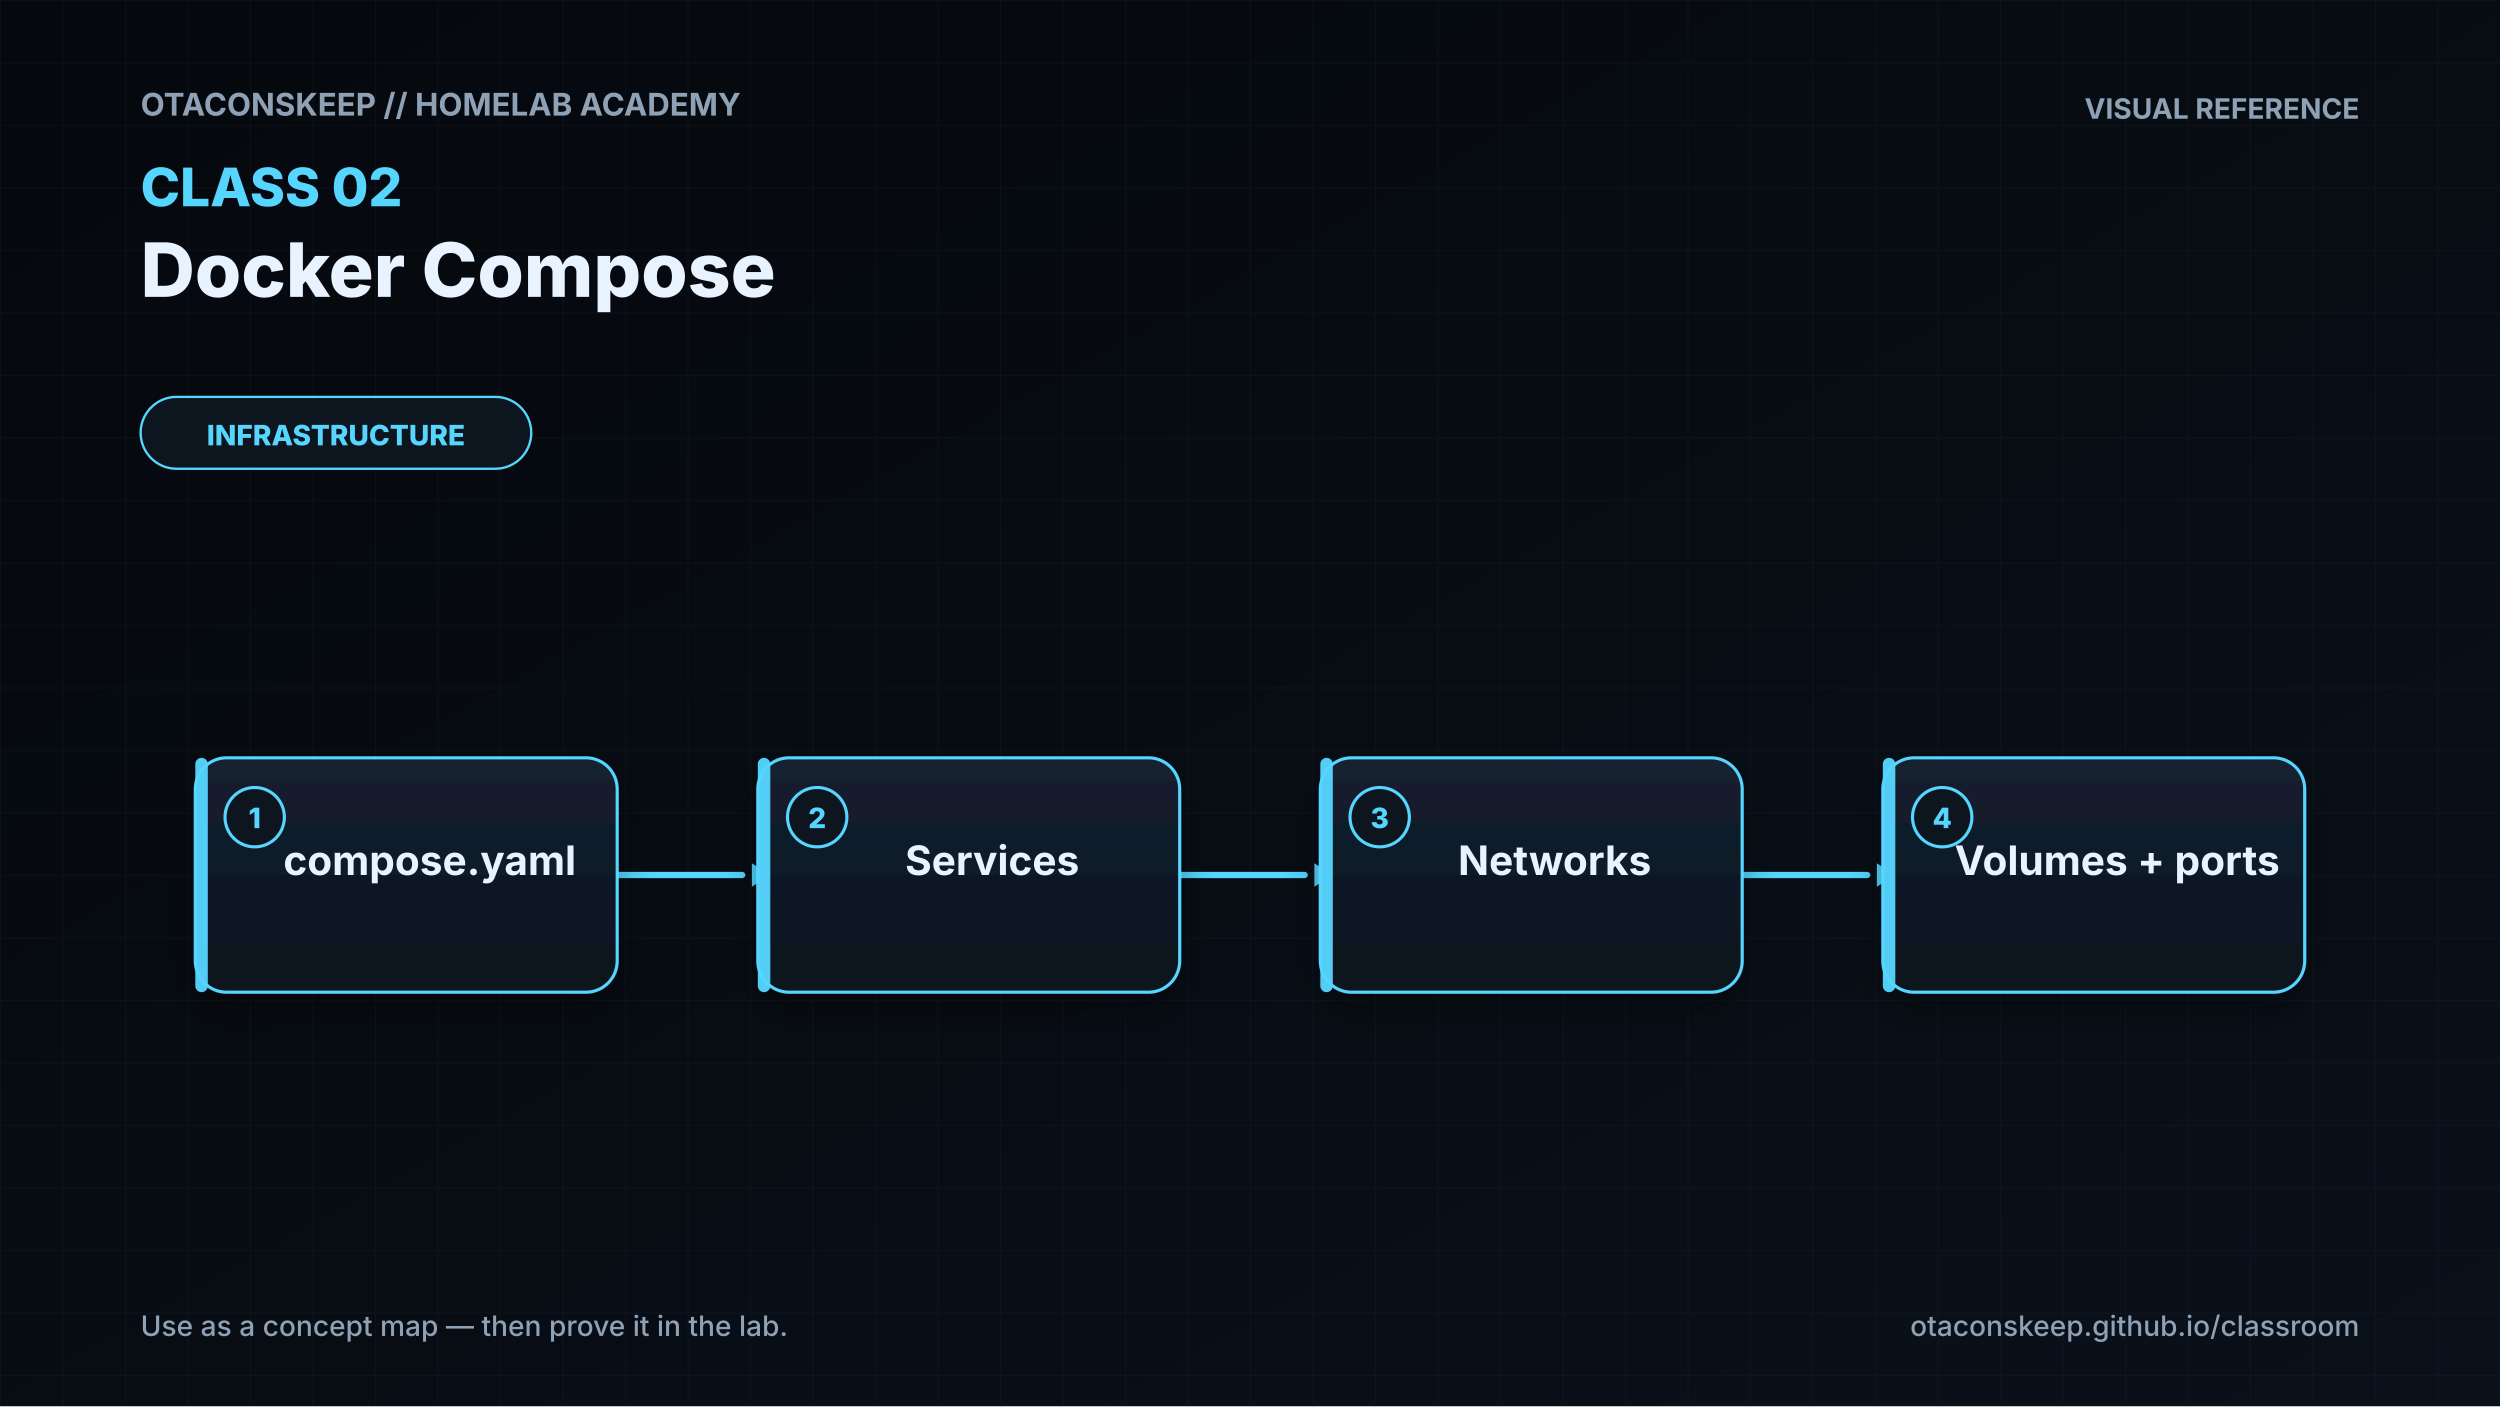
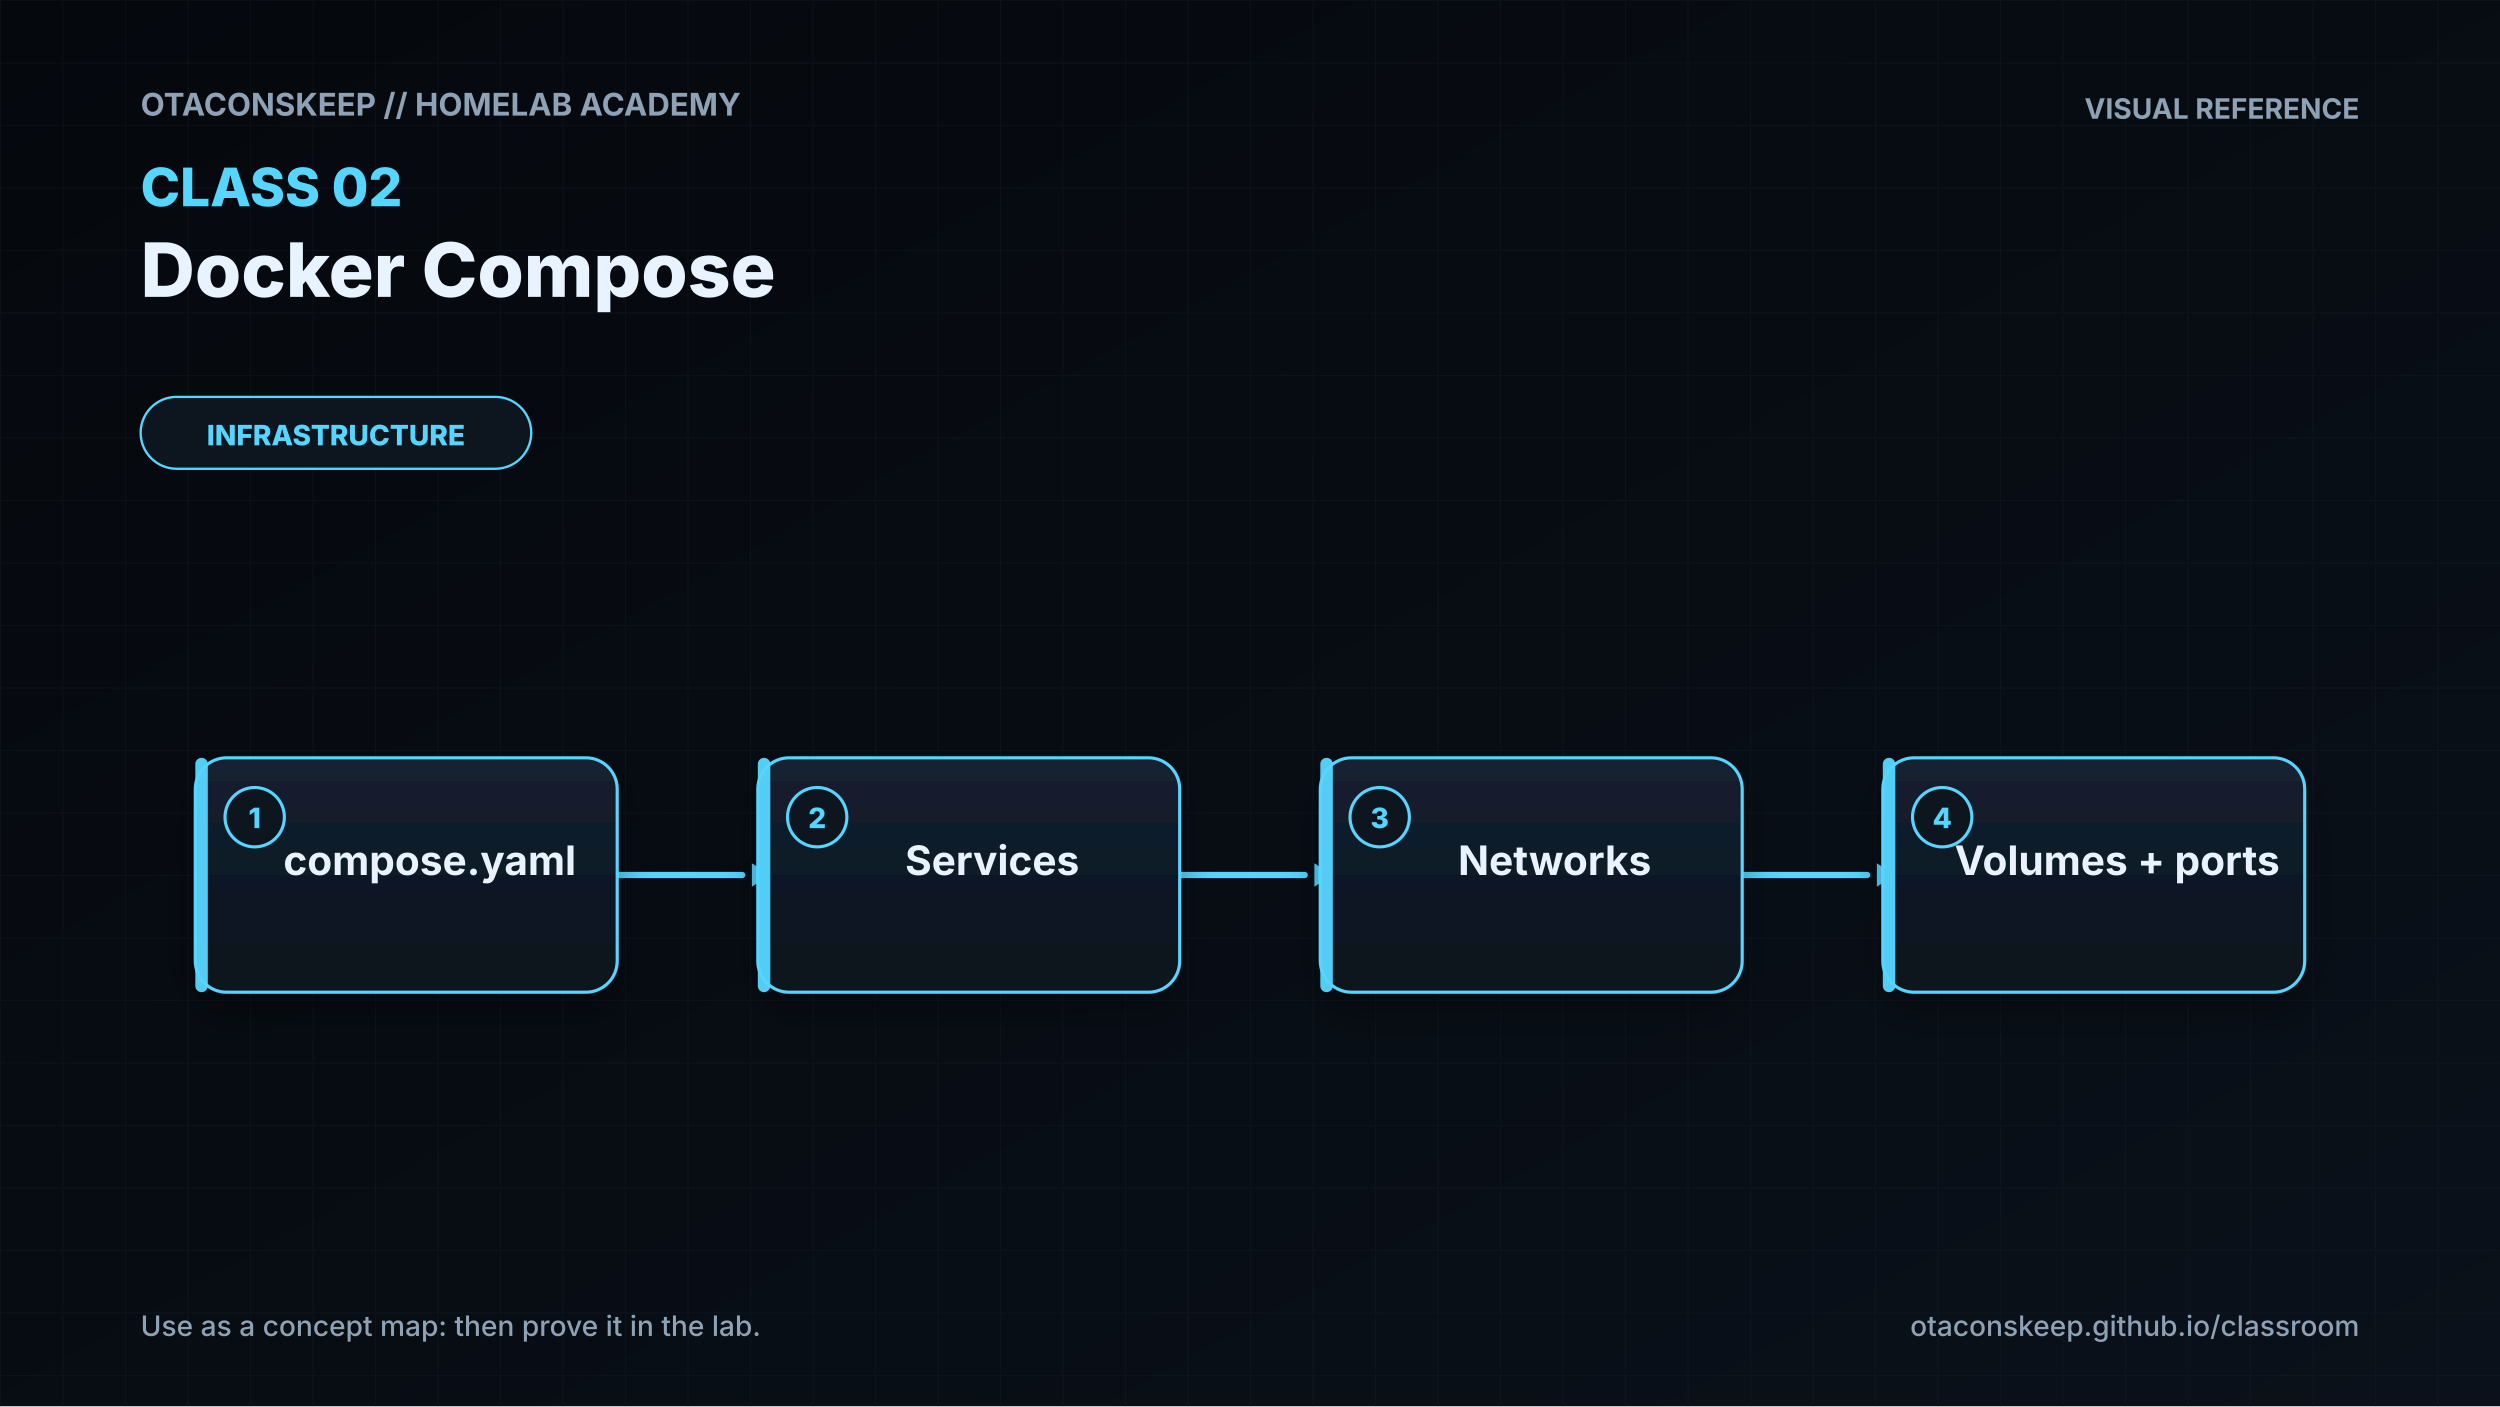
<svg xmlns="http://www.w3.org/2000/svg" width="1600" height="900" viewBox="0 0 1600 900">
  <defs>
    <linearGradient id="bg" x1="0" y1="0" x2="1" y2="1">
      <stop offset="0" stop-color="#05080d" />
      <stop offset="1" stop-color="#0a111a" />
    </linearGradient>
    <linearGradient id="glass" x1="0" y1="0" x2="0" y2="1">
      <stop offset="0" stop-color="#142131" />
      <stop offset="1" stop-color="#0b121b" />
    </linearGradient>
    <filter id="shadow" x="-30%" y="-30%" width="160%" height="160%">
      <feDropShadow dx="0" dy="12" stdDeviation="12" flood-color="#000" flood-opacity="0.35" />
    </filter>
    <filter id="glow">
      <feGaussianBlur stdDeviation="4" result="blur" />
      <feMerge>
        <feMergeNode in="blur" />
        <feMergeNode in="SourceGraphic" />
      </feMerge>
    </filter>
    <pattern id="grid" width="40" height="40" patternUnits="userSpaceOnUse">
      <path d="M 40 0 L 0 0 0 40" fill="none" stroke="#182331" stroke-width="1" opacity="0.55" />
    </pattern>
  </defs>
  <rect width="100%" height="100%" fill="url(#bg)" />
  <rect width="100%" height="100%" fill="url(#grid)" opacity="0.65" />
  <text x="90" y="74" font-family="Inter,Segoe UI,Arial,sans-serif" font-size="20" font-weight="700" fill="#8ea1b5" text-anchor="start" opacity="1">OTACONSKEEP // HOMELAB ACADEMY</text>
  <text x="90" y="132" font-family="Inter,Segoe UI,Arial,sans-serif" font-size="34" font-weight="800" fill="#56d6ff" text-anchor="start" opacity="1">CLASS 02</text>
  <text x="90" y="190" font-family="Inter,Segoe UI,Arial,sans-serif" font-size="48" font-weight="800" fill="#e8f3ff" text-anchor="start" opacity="1">Docker Compose</text>
  <rect x="90" y="254" width="250" height="46" rx="23" fill="#0d151e" stroke="#56d6ff" stroke-width="1.5" opacity="1" />
  <text x="215" y="285" font-family="Inter,Segoe UI,Arial,sans-serif" font-size="18" font-weight="800" fill="#56d6ff" text-anchor="middle" opacity="1">INFRASTRUCTURE</text>
  <text x="1510" y="76" font-family="Inter,Segoe UI,Arial,sans-serif" font-size="18" font-weight="700" fill="#8ea1b5" text-anchor="end" opacity="1">VISUAL REFERENCE</text>
  <line x1="387.0" y1="560" x2="475.0" y2="560.0" stroke="#56d6ff" stroke-width="4" stroke-linecap="round" />
  <polygon points="493.0,560 481.2,567.5 481.2,552.5" fill="#56d6ff" />
  <line x1="747.0" y1="560" x2="835.0" y2="560.0" stroke="#56d6ff" stroke-width="4" stroke-linecap="round" />
  <polygon points="853.0,560 841.2,567.5 841.2,552.5" fill="#56d6ff" />
  <line x1="1107.0" y1="560" x2="1195.0" y2="560.0" stroke="#56d6ff" stroke-width="4" stroke-linecap="round" />
  <polygon points="1213.0,560 1201.2,567.5 1201.2,552.5" fill="#56d6ff" />
  <rect x="125.0" y="485.0" width="270" height="150" rx="20" fill="url(#glass)" stroke="#56d6ff" stroke-width="2" opacity="1" filter="url(#shadow)" />
  <rect x="125.0" y="485.0" width="8" height="150" rx="4" fill="#56d6ff" opacity="0.95" />
  <circle cx="163.0" cy="523.0" r="19" fill="#0d151e" stroke="#56d6ff" stroke-width="2" />
  <text x="163.0" y="530.0" font-family="Inter,Segoe UI,Arial,sans-serif" font-size="18" font-weight="800" fill="#56d6ff" text-anchor="middle" opacity="1">1</text>
  <text x="275.0" y="560" font-family="Inter,Segoe UI,Arial,sans-serif" font-size="26" font-weight="700" fill="#e8f3ff" text-anchor="middle" opacity="1">compose.yaml</text>
  <rect x="485.0" y="485.0" width="270" height="150" rx="20" fill="url(#glass)" stroke="#56d6ff" stroke-width="2" opacity="1" filter="url(#shadow)" />
  <rect x="485.0" y="485.0" width="8" height="150" rx="4" fill="#56d6ff" opacity="0.95" />
  <circle cx="523.0" cy="523.0" r="19" fill="#0d151e" stroke="#56d6ff" stroke-width="2" />
  <text x="523.0" y="530.0" font-family="Inter,Segoe UI,Arial,sans-serif" font-size="18" font-weight="800" fill="#56d6ff" text-anchor="middle" opacity="1">2</text>
  <text x="635.0" y="560" font-family="Inter,Segoe UI,Arial,sans-serif" font-size="26" font-weight="700" fill="#e8f3ff" text-anchor="middle" opacity="1">Services</text>
  <rect x="845.0" y="485.0" width="270" height="150" rx="20" fill="url(#glass)" stroke="#56d6ff" stroke-width="2" opacity="1" filter="url(#shadow)" />
  <rect x="845.0" y="485.0" width="8" height="150" rx="4" fill="#56d6ff" opacity="0.95" />
  <circle cx="883.0" cy="523.0" r="19" fill="#0d151e" stroke="#56d6ff" stroke-width="2" />
  <text x="883.0" y="530.0" font-family="Inter,Segoe UI,Arial,sans-serif" font-size="18" font-weight="800" fill="#56d6ff" text-anchor="middle" opacity="1">3</text>
  <text x="995.0" y="560" font-family="Inter,Segoe UI,Arial,sans-serif" font-size="26" font-weight="700" fill="#e8f3ff" text-anchor="middle" opacity="1">Networks</text>
  <rect x="1205.0" y="485.0" width="270" height="150" rx="20" fill="url(#glass)" stroke="#56d6ff" stroke-width="2" opacity="1" filter="url(#shadow)" />
  <rect x="1205.0" y="485.0" width="8" height="150" rx="4" fill="#56d6ff" opacity="0.95" />
  <circle cx="1243.0" cy="523.0" r="19" fill="#0d151e" stroke="#56d6ff" stroke-width="2" />
  <text x="1243.0" y="530.0" font-family="Inter,Segoe UI,Arial,sans-serif" font-size="18" font-weight="800" fill="#56d6ff" text-anchor="middle" opacity="1">4</text>
  <text x="1355.0" y="560" font-family="Inter,Segoe UI,Arial,sans-serif" font-size="26" font-weight="700" fill="#e8f3ff" text-anchor="middle" opacity="1">Volumes + ports</text>
-   <text x="90" y="855" font-family="Inter,Segoe UI,Arial,sans-serif" font-size="18" font-weight="500" fill="#8ea1b5" text-anchor="start" opacity="1">Use as a concept map — then prove it in the lab.</text>
+   <text x="90" y="855" font-family="Inter,Segoe UI,Arial,sans-serif" font-size="18" font-weight="500" fill="#8ea1b5" text-anchor="start" opacity="1">Use as a concept map: then prove it in the lab.</text>
  <text x="1510" y="855" font-family="Inter,Segoe UI,Arial,sans-serif" font-size="18" font-weight="500" fill="#8ea1b5" text-anchor="end" opacity="1">otaconskeep.github.io/classroom</text>
</svg>
